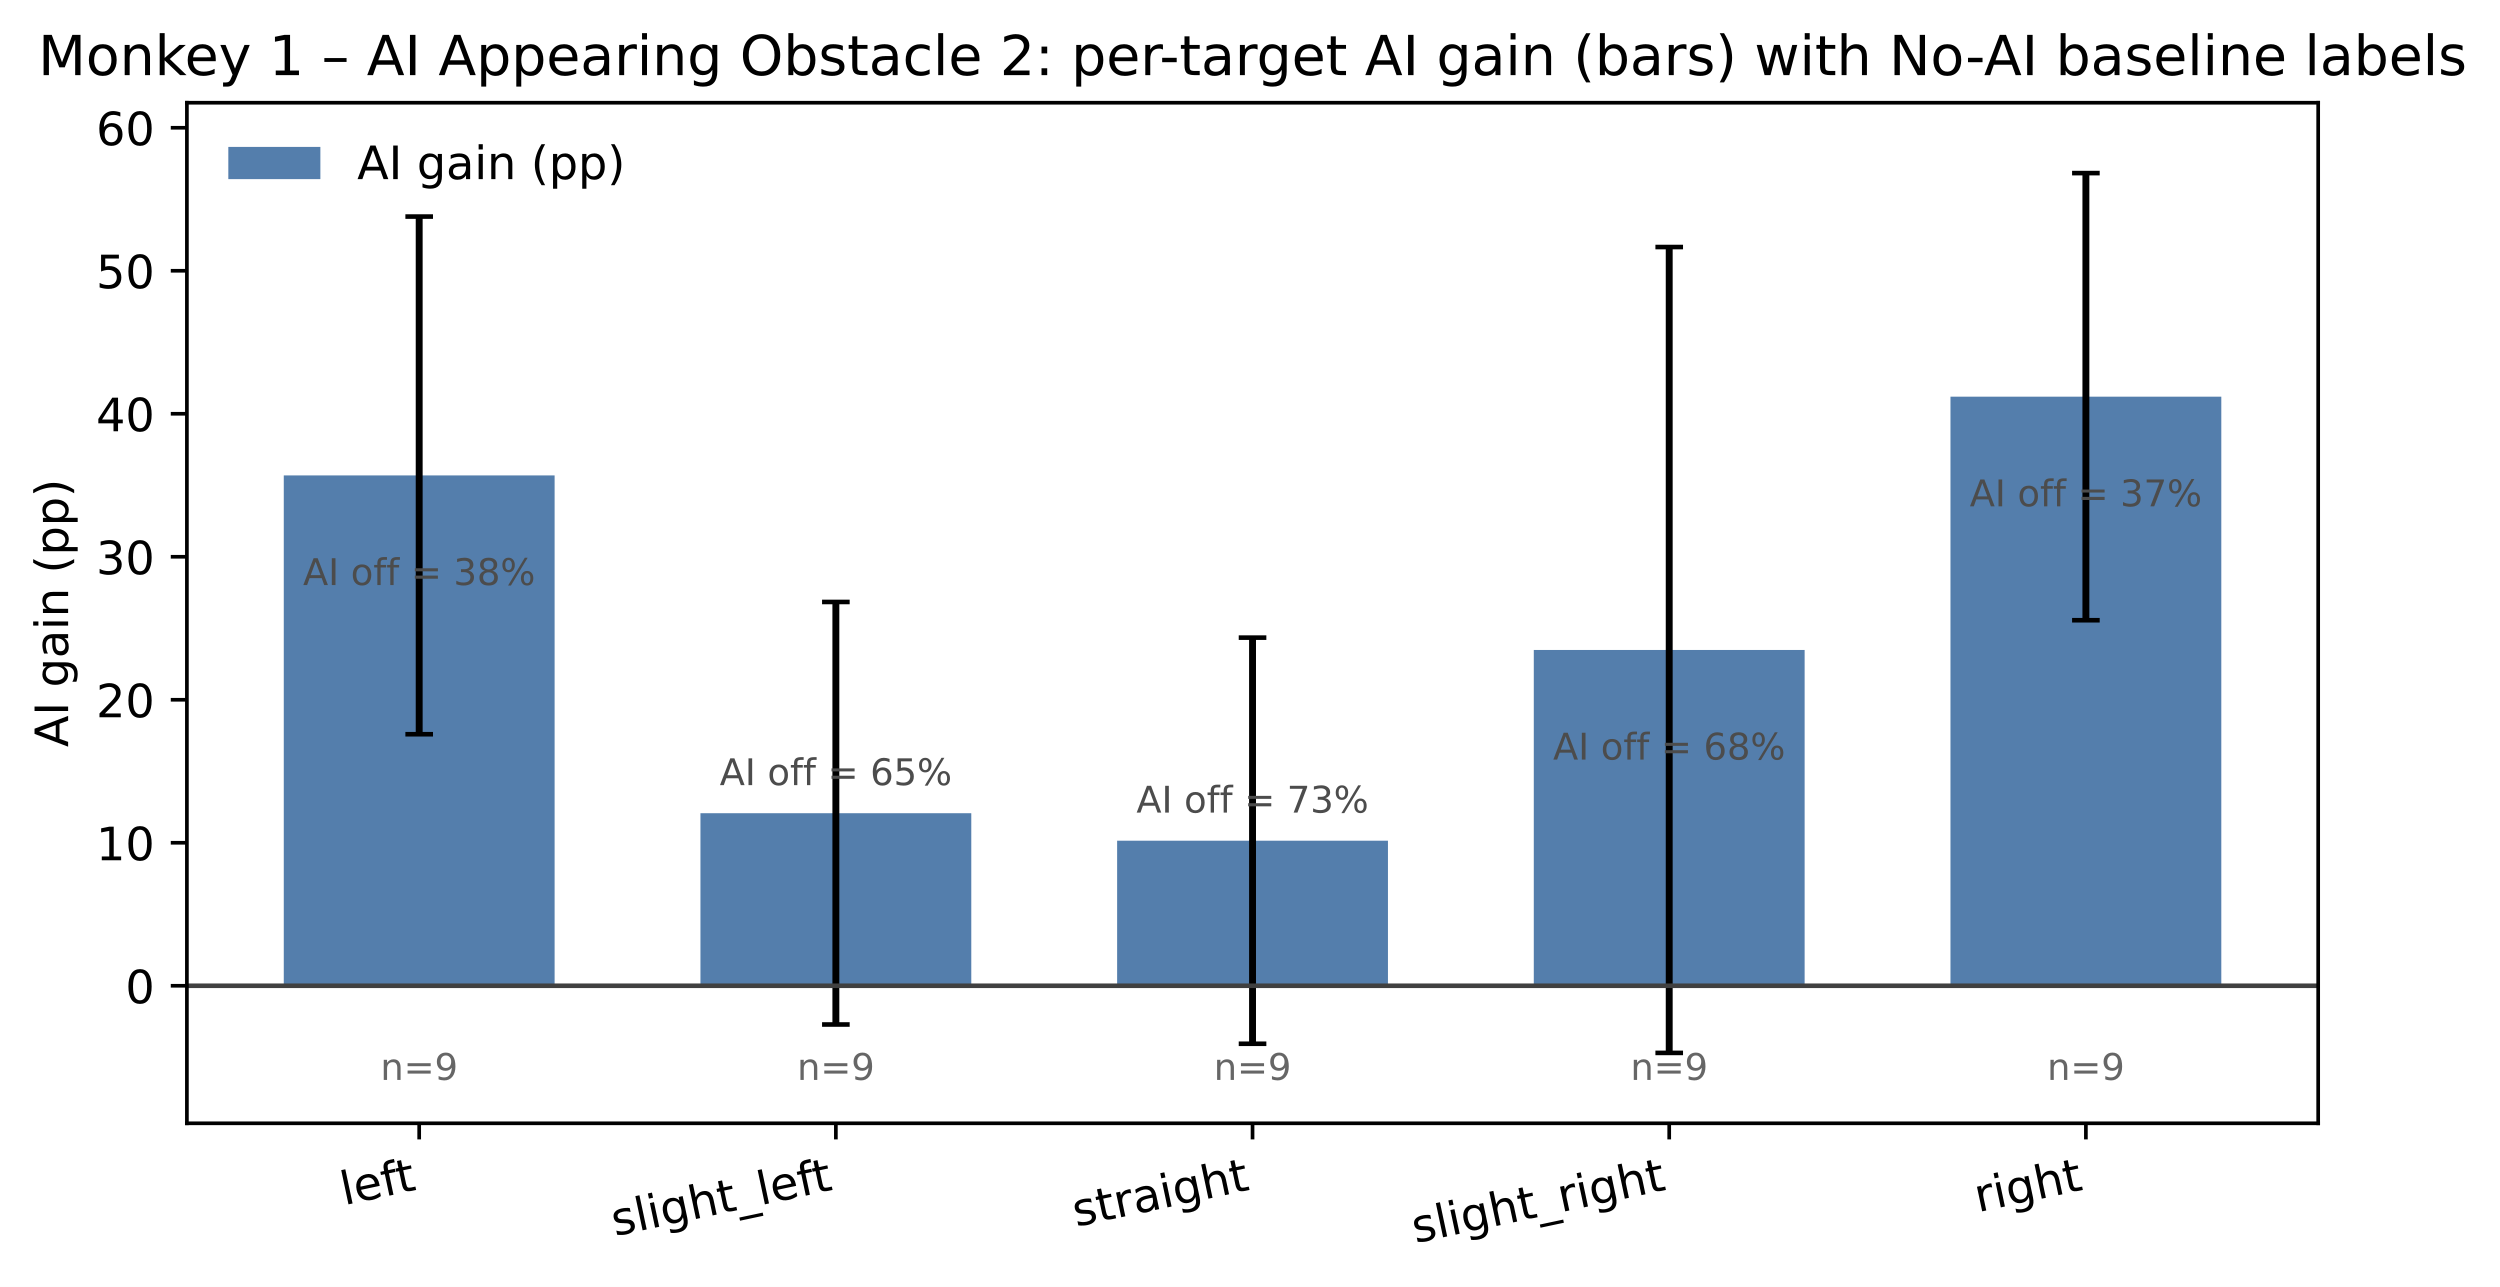
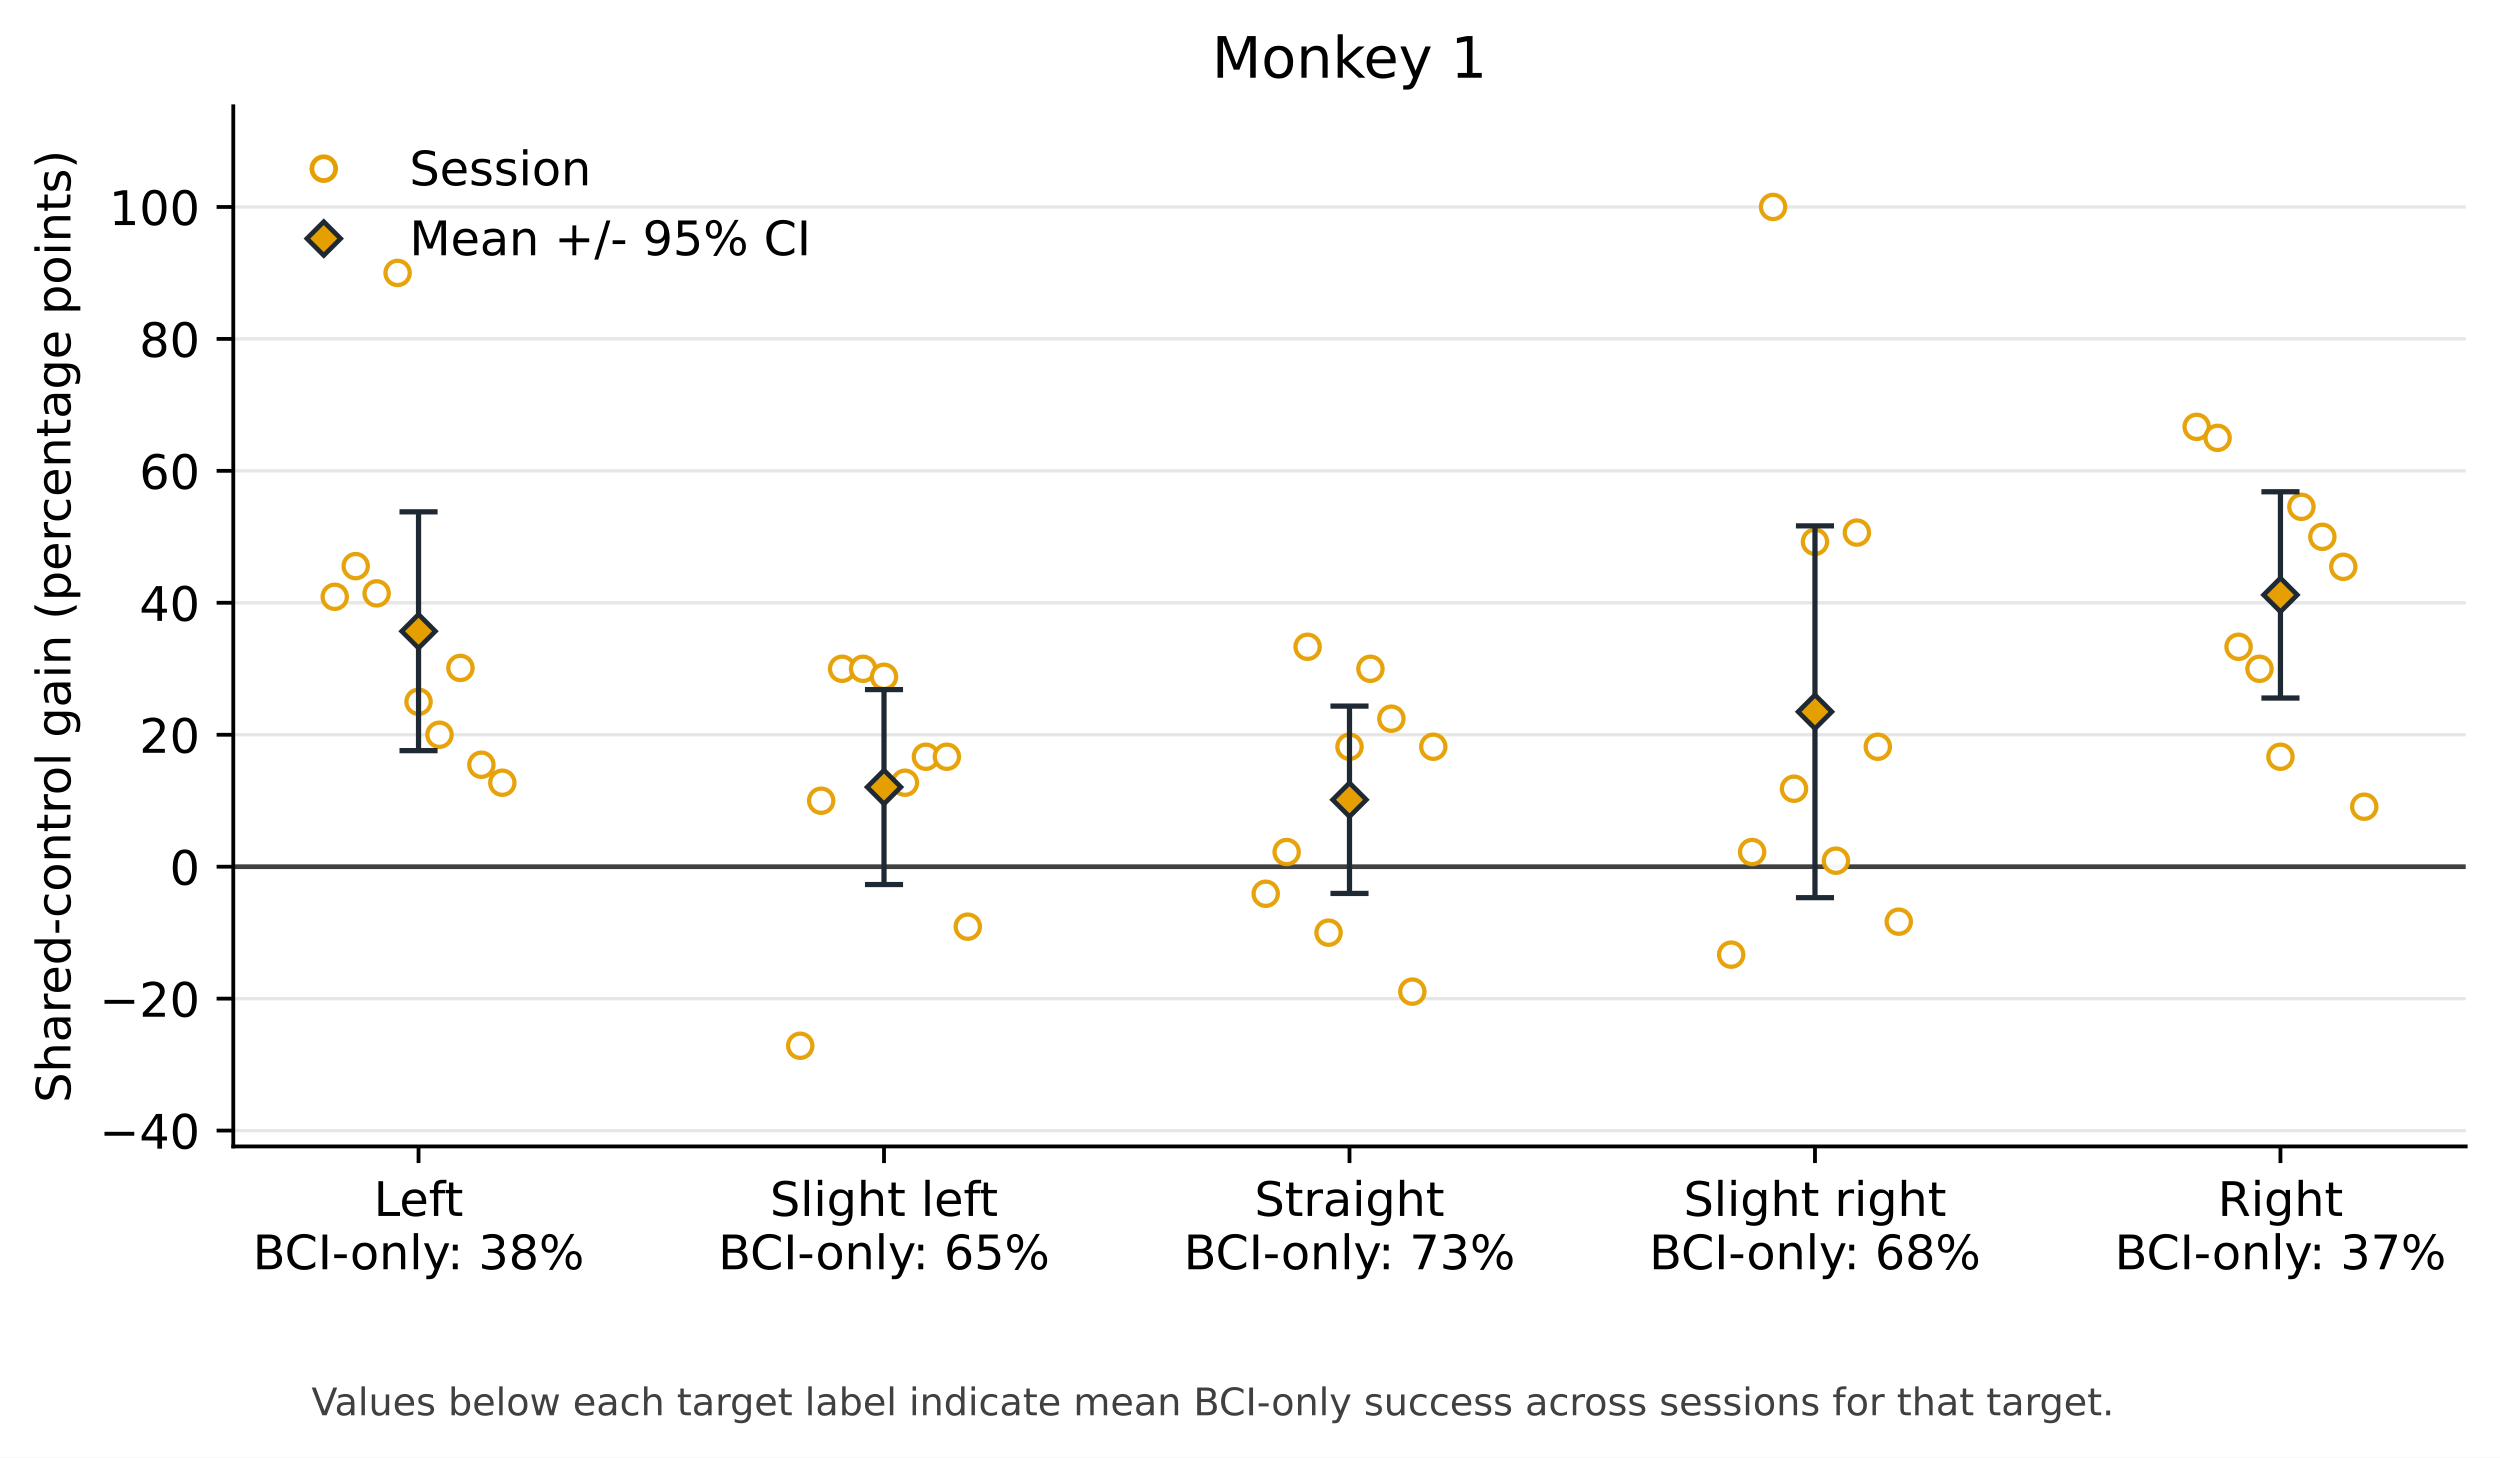
- <svg xmlns="http://www.w3.org/2000/svg" xmlns:xlink="http://www.w3.org/1999/xlink" width="543.133pt" height="279.595pt" viewBox="0 0 543.133 279.595" version="1.1">
+ <svg xmlns="http://www.w3.org/2000/svg" xmlns:xlink="http://www.w3.org/1999/xlink" width="524.949pt" height="306.046pt" viewBox="0 0 524.949 306.046" version="1.1">
  <defs>
    <style type="text/css">*{stroke-linejoin: round; stroke-linecap: butt}</style>
  </defs>
  <g id="figure_1">
    <g id="patch_1">
-       <path d="M -0 279.595  L 543.133 279.595  L 543.133 0  L -0 0  z " style="fill: #ffffff" />
+       <path d="M 0 306.046  L 524.949 306.046  L 524.949 0  L 0 0  z " style="fill: #ffffff" />
    </g>
    <g id="axes_1">
      <g id="patch_2">
-         <path d="M 40.603 244.04  L 503.633 244.04  L 503.633 22.318  L 40.603 22.318  z " style="fill: #ffffff" />
-       </g>
-       <g id="patch_3">
-         <path d="M 61.65 214.167  L 120.491 214.167  L 120.491 103.285  L 61.65 103.285  z " clip-path="url(#pa83e1ca8fd)" style="fill: #4c78a8; opacity: 0.95" />
-       </g>
-       <g id="patch_4">
-         <path d="M 152.174 214.167  L 211.014 214.167  L 211.014 176.673  L 152.174 176.673  z " clip-path="url(#pa83e1ca8fd)" style="fill: #4c78a8; opacity: 0.95" />
-       </g>
-       <g id="patch_5">
-         <path d="M 242.698 214.167  L 301.538 214.167  L 301.538 182.645  L 242.698 182.645  z " clip-path="url(#pa83e1ca8fd)" style="fill: #4c78a8; opacity: 0.95" />
-       </g>
-       <g id="patch_6">
-         <path d="M 333.222 214.167  L 392.062 214.167  L 392.062 141.208  L 333.222 141.208  z " clip-path="url(#pa83e1ca8fd)" style="fill: #4c78a8; opacity: 0.95" />
-       </g>
-       <g id="patch_7">
-         <path d="M 423.746 214.167  L 482.586 214.167  L 482.586 86.178  L 423.746 86.178  z " clip-path="url(#pa83e1ca8fd)" style="fill: #4c78a8; opacity: 0.95" />
+         <path d="M 48.983 240.726  L 517.749 240.726  L 517.749 22.318  L 48.983 22.318  z " style="fill: #ffffff" />
      </g>
      <g id="matplotlib.axis_1">
        <g id="xtick_1">
          <g id="line2d_1">
            <defs>
-               <path id="mc6feede8a7" d="M 0 0  L 0 3.5  " style="stroke: #000000; stroke-width: 0.8" />
+               <path id="m66bb1c08d3" d="M 0 0  L 0 3.5  " style="stroke: #000000; stroke-width: 0.8" />
            </defs>
            <g>
-               <use xlink:href="#mc6feede8a7" x="91.07" y="244.04" style="stroke: #000000; stroke-width: 0.8" />
+               <use xlink:href="#m66bb1c08d3" x="87.884" y="240.726" style="stroke: #000000; stroke-width: 0.8" />
            </g>
          </g>
          <g id="text_1">
-             <text style="font: 10px 'DejaVu Sans', 'Bitstream Vera Sans', 'Computer Modern Sans Serif', 'Lucida Grande', 'Verdana', 'Geneva', 'Lucid', 'Arial', 'Helvetica', 'Avant Garde', sans-serif" transform="translate(74.7949 261.8404) rotate(-12)">left</text>
+             <text style="font: 10px 'DejaVu Sans', 'Bitstream Vera Sans', 'Computer Modern Sans Serif', 'Lucida Grande', 'Verdana', 'Geneva', 'Lucid', 'Arial', 'Helvetica', 'Avant Garde', sans-serif" transform="translate(78.47597 255.3246)">Left</text>
+             <text style="font: 10px 'DejaVu Sans', 'Bitstream Vera Sans', 'Computer Modern Sans Serif', 'Lucida Grande', 'Verdana', 'Geneva', 'Lucid', 'Arial', 'Helvetica', 'Avant Garde', sans-serif" transform="translate(53.07597 266.5224)">BCI-only: 38%</text>
          </g>
        </g>
        <g id="xtick_2">
          <g id="line2d_2">
            <g>
-               <use xlink:href="#mc6feede8a7" x="181.594" y="244.04" style="stroke: #000000; stroke-width: 0.8" />
+               <use xlink:href="#m66bb1c08d3" x="185.625" y="240.726" style="stroke: #000000; stroke-width: 0.8" />
            </g>
          </g>
          <g id="text_2">
-             <text style="font: 10px 'DejaVu Sans', 'Bitstream Vera Sans', 'Computer Modern Sans Serif', 'Lucida Grande', 'Verdana', 'Geneva', 'Lucid', 'Arial', 'Helvetica', 'Avant Garde', sans-serif" transform="translate(133.5966 268.5709) rotate(-12)">slight_left</text>
+             <text style="font: 10px 'DejaVu Sans', 'Bitstream Vera Sans', 'Computer Modern Sans Serif', 'Lucida Grande', 'Verdana', 'Geneva', 'Lucid', 'Arial', 'Helvetica', 'Avant Garde', sans-serif" transform="translate(161.682 255.3246)">Slight left</text>
+             <text style="font: 10px 'DejaVu Sans', 'Bitstream Vera Sans', 'Computer Modern Sans Serif', 'Lucida Grande', 'Verdana', 'Geneva', 'Lucid', 'Arial', 'Helvetica', 'Avant Garde', sans-serif" transform="translate(150.8171 266.5224)">BCI-only: 65%</text>
          </g>
        </g>
        <g id="xtick_3">
          <g id="line2d_3">
            <g>
-               <use xlink:href="#mc6feede8a7" x="272.118" y="244.04" style="stroke: #000000; stroke-width: 0.8" />
+               <use xlink:href="#m66bb1c08d3" x="283.366" y="240.726" style="stroke: #000000; stroke-width: 0.8" />
            </g>
          </g>
          <g id="text_3">
-             <text style="font: 10px 'DejaVu Sans', 'Bitstream Vera Sans', 'Computer Modern Sans Serif', 'Lucida Grande', 'Verdana', 'Geneva', 'Lucid', 'Arial', 'Helvetica', 'Avant Garde', sans-serif" transform="translate(233.7795 266.5301) rotate(-12)">straight</text>
+             <text style="font: 10px 'DejaVu Sans', 'Bitstream Vera Sans', 'Computer Modern Sans Serif', 'Lucida Grande', 'Verdana', 'Geneva', 'Lucid', 'Arial', 'Helvetica', 'Avant Garde', sans-serif" transform="translate(263.42 255.3246)">Straight</text>
+             <text style="font: 10px 'DejaVu Sans', 'Bitstream Vera Sans', 'Computer Modern Sans Serif', 'Lucida Grande', 'Verdana', 'Geneva', 'Lucid', 'Arial', 'Helvetica', 'Avant Garde', sans-serif" transform="translate(248.5583 266.5224)">BCI-only: 73%</text>
          </g>
        </g>
        <g id="xtick_4">
          <g id="line2d_4">
            <g>
-               <use xlink:href="#mc6feede8a7" x="362.642" y="244.04" style="stroke: #000000; stroke-width: 0.8" />
+               <use xlink:href="#m66bb1c08d3" x="381.107" y="240.726" style="stroke: #000000; stroke-width: 0.8" />
            </g>
          </g>
          <g id="text_4">
-             <text style="font: 10px 'DejaVu Sans', 'Bitstream Vera Sans', 'Computer Modern Sans Serif', 'Lucida Grande', 'Verdana', 'Geneva', 'Lucid', 'Arial', 'Helvetica', 'Avant Garde', sans-serif" transform="translate(307.5055 270.0883) rotate(-12)">slight_right</text>
+             <text style="font: 10px 'DejaVu Sans', 'Bitstream Vera Sans', 'Computer Modern Sans Serif', 'Lucida Grande', 'Verdana', 'Geneva', 'Lucid', 'Arial', 'Helvetica', 'Avant Garde', sans-serif" transform="translate(353.515 255.3246)">Slight right</text>
+             <text style="font: 10px 'DejaVu Sans', 'Bitstream Vera Sans', 'Computer Modern Sans Serif', 'Lucida Grande', 'Verdana', 'Geneva', 'Lucid', 'Arial', 'Helvetica', 'Avant Garde', sans-serif" transform="translate(346.2994 266.5224)">BCI-only: 68%</text>
          </g>
        </g>
        <g id="xtick_5">
          <g id="line2d_5">
            <g>
-               <use xlink:href="#mc6feede8a7" x="453.166" y="244.04" style="stroke: #000000; stroke-width: 0.8" />
+               <use xlink:href="#m66bb1c08d3" x="478.848" y="240.726" style="stroke: #000000; stroke-width: 0.8" />
            </g>
          </g>
          <g id="text_5">
-             <text style="font: 10px 'DejaVu Sans', 'Bitstream Vera Sans', 'Computer Modern Sans Serif', 'Lucida Grande', 'Verdana', 'Geneva', 'Lucid', 'Arial', 'Helvetica', 'Avant Garde', sans-serif" transform="translate(429.7517 263.3578) rotate(-12)">right</text>
+             <text style="font: 10px 'DejaVu Sans', 'Bitstream Vera Sans', 'Computer Modern Sans Serif', 'Lucida Grande', 'Verdana', 'Geneva', 'Lucid', 'Arial', 'Helvetica', 'Avant Garde', sans-serif" transform="translate(465.6819 255.3246)">Right</text>
+             <text style="font: 10px 'DejaVu Sans', 'Bitstream Vera Sans', 'Computer Modern Sans Serif', 'Lucida Grande', 'Verdana', 'Geneva', 'Lucid', 'Arial', 'Helvetica', 'Avant Garde', sans-serif" transform="translate(444.0405 266.5224)">BCI-only: 37%</text>
          </g>
        </g>
      </g>
      <g id="matplotlib.axis_2">
        <g id="ytick_1">
          <g id="line2d_6">
+             <path d="M 48.983 237.401  L 517.749 237.401  " clip-path="url(#pd77759b754)" style="fill: none; stroke: #e6e6e6; stroke-width: 0.7; stroke-linecap: square" />
+           </g>
+           <g id="line2d_7">
            <defs>
-               <path id="mb02b928b5e" d="M 0 0  L -3.5 0  " style="stroke: #000000; stroke-width: 0.8" />
+               <path id="m494e5579a5" d="M 0 0  L -3.5 0  " style="stroke: #000000; stroke-width: 0.8" />
            </defs>
            <g>
-               <use xlink:href="#mb02b928b5e" x="40.603" y="214.167" style="stroke: #000000; stroke-width: 0.8" />
+               <use xlink:href="#m494e5579a5" x="48.983" y="237.401" style="stroke: #000000; stroke-width: 0.8" />
            </g>
          </g>
          <g id="text_6">
-             <text style="font: 10px 'DejaVu Sans', 'Bitstream Vera Sans', 'Computer Modern Sans Serif', 'Lucida Grande', 'Verdana', 'Geneva', 'Lucid', 'Arial', 'Helvetica', 'Avant Garde', sans-serif; text-anchor: end" x="33.603" y="217.967" transform="rotate(-0 33.60312 217.9667)">0</text>
+             <text style="font: 10px 'DejaVu Sans', 'Bitstream Vera Sans', 'Computer Modern Sans Serif', 'Lucida Grande', 'Verdana', 'Geneva', 'Lucid', 'Arial', 'Helvetica', 'Avant Garde', sans-serif; text-anchor: end" x="41.983" y="241.201" transform="rotate(-0 41.98281 241.2005)">−40</text>
          </g>
        </g>
        <g id="ytick_2">
-           <g id="line2d_7">
-             <g>
-               <use xlink:href="#mb02b928b5e" x="40.603" y="183.099" style="stroke: #000000; stroke-width: 0.8" />
+           <g id="line2d_8">
+             <path d="M 48.983 209.695  L 517.749 209.695  " clip-path="url(#pd77759b754)" style="fill: none; stroke: #e6e6e6; stroke-width: 0.7; stroke-linecap: square" />
+           </g>
+           <g id="line2d_9">
+             <g>
+               <use xlink:href="#m494e5579a5" x="48.983" y="209.695" style="stroke: #000000; stroke-width: 0.8" />
            </g>
          </g>
          <g id="text_7">
-             <text style="font: 10px 'DejaVu Sans', 'Bitstream Vera Sans', 'Computer Modern Sans Serif', 'Lucida Grande', 'Verdana', 'Geneva', 'Lucid', 'Arial', 'Helvetica', 'Avant Garde', sans-serif; text-anchor: end" x="33.603" y="186.898" transform="rotate(-0 33.60312 186.8978)">10</text>
+             <text style="font: 10px 'DejaVu Sans', 'Bitstream Vera Sans', 'Computer Modern Sans Serif', 'Lucida Grande', 'Verdana', 'Geneva', 'Lucid', 'Arial', 'Helvetica', 'Avant Garde', sans-serif; text-anchor: end" x="41.983" y="213.494" transform="rotate(-0 41.98281 213.4938)">−20</text>
          </g>
        </g>
        <g id="ytick_3">
-           <g id="line2d_8">
-             <g>
-               <use xlink:href="#mb02b928b5e" x="40.603" y="152.03" style="stroke: #000000; stroke-width: 0.8" />
+           <g id="line2d_10">
+             <path d="M 48.983 181.988  L 517.749 181.988  " clip-path="url(#pd77759b754)" style="fill: none; stroke: #e6e6e6; stroke-width: 0.7; stroke-linecap: square" />
+           </g>
+           <g id="line2d_11">
+             <g>
+               <use xlink:href="#m494e5579a5" x="48.983" y="181.988" style="stroke: #000000; stroke-width: 0.8" />
            </g>
          </g>
          <g id="text_8">
-             <text style="font: 10px 'DejaVu Sans', 'Bitstream Vera Sans', 'Computer Modern Sans Serif', 'Lucida Grande', 'Verdana', 'Geneva', 'Lucid', 'Arial', 'Helvetica', 'Avant Garde', sans-serif; text-anchor: end" x="33.603" y="155.829" transform="rotate(-0 33.60312 155.8288)">20</text>
+             <text style="font: 10px 'DejaVu Sans', 'Bitstream Vera Sans', 'Computer Modern Sans Serif', 'Lucida Grande', 'Verdana', 'Geneva', 'Lucid', 'Arial', 'Helvetica', 'Avant Garde', sans-serif; text-anchor: end" x="41.983" y="185.787" transform="rotate(-0 41.98281 185.7871)">0</text>
          </g>
        </g>
        <g id="ytick_4">
-           <g id="line2d_9">
-             <g>
-               <use xlink:href="#mb02b928b5e" x="40.603" y="120.961" style="stroke: #000000; stroke-width: 0.8" />
+           <g id="line2d_12">
+             <path d="M 48.983 154.281  L 517.749 154.281  " clip-path="url(#pd77759b754)" style="fill: none; stroke: #e6e6e6; stroke-width: 0.7; stroke-linecap: square" />
+           </g>
+           <g id="line2d_13">
+             <g>
+               <use xlink:href="#m494e5579a5" x="48.983" y="154.281" style="stroke: #000000; stroke-width: 0.8" />
            </g>
          </g>
          <g id="text_9">
-             <text style="font: 10px 'DejaVu Sans', 'Bitstream Vera Sans', 'Computer Modern Sans Serif', 'Lucida Grande', 'Verdana', 'Geneva', 'Lucid', 'Arial', 'Helvetica', 'Avant Garde', sans-serif; text-anchor: end" x="33.603" y="124.76" transform="rotate(-0 33.60312 124.7599)">30</text>
+             <text style="font: 10px 'DejaVu Sans', 'Bitstream Vera Sans', 'Computer Modern Sans Serif', 'Lucida Grande', 'Verdana', 'Geneva', 'Lucid', 'Arial', 'Helvetica', 'Avant Garde', sans-serif; text-anchor: end" x="41.983" y="158.08" transform="rotate(-0 41.98281 158.0804)">20</text>
          </g>
        </g>
        <g id="ytick_5">
-           <g id="line2d_10">
-             <g>
-               <use xlink:href="#mb02b928b5e" x="40.603" y="89.892" style="stroke: #000000; stroke-width: 0.8" />
+           <g id="line2d_14">
+             <path d="M 48.983 126.574  L 517.749 126.574  " clip-path="url(#pd77759b754)" style="fill: none; stroke: #e6e6e6; stroke-width: 0.7; stroke-linecap: square" />
+           </g>
+           <g id="line2d_15">
+             <g>
+               <use xlink:href="#m494e5579a5" x="48.983" y="126.574" style="stroke: #000000; stroke-width: 0.8" />
            </g>
          </g>
          <g id="text_10">
-             <text style="font: 10px 'DejaVu Sans', 'Bitstream Vera Sans', 'Computer Modern Sans Serif', 'Lucida Grande', 'Verdana', 'Geneva', 'Lucid', 'Arial', 'Helvetica', 'Avant Garde', sans-serif; text-anchor: end" x="33.603" y="93.691" transform="rotate(-0 33.60312 93.69099)">40</text>
+             <text style="font: 10px 'DejaVu Sans', 'Bitstream Vera Sans', 'Computer Modern Sans Serif', 'Lucida Grande', 'Verdana', 'Geneva', 'Lucid', 'Arial', 'Helvetica', 'Avant Garde', sans-serif; text-anchor: end" x="41.983" y="130.374" transform="rotate(-0 41.98281 130.3737)">40</text>
          </g>
        </g>
        <g id="ytick_6">
-           <g id="line2d_11">
-             <g>
-               <use xlink:href="#mb02b928b5e" x="40.603" y="58.823" style="stroke: #000000; stroke-width: 0.8" />
+           <g id="line2d_16">
+             <path d="M 48.983 98.868  L 517.749 98.868  " clip-path="url(#pd77759b754)" style="fill: none; stroke: #e6e6e6; stroke-width: 0.7; stroke-linecap: square" />
+           </g>
+           <g id="line2d_17">
+             <g>
+               <use xlink:href="#m494e5579a5" x="48.983" y="98.868" style="stroke: #000000; stroke-width: 0.8" />
            </g>
          </g>
          <g id="text_11">
-             <text style="font: 10px 'DejaVu Sans', 'Bitstream Vera Sans', 'Computer Modern Sans Serif', 'Lucida Grande', 'Verdana', 'Geneva', 'Lucid', 'Arial', 'Helvetica', 'Avant Garde', sans-serif; text-anchor: end" x="33.603" y="62.622" transform="rotate(-0 33.60312 62.62207)">50</text>
+             <text style="font: 10px 'DejaVu Sans', 'Bitstream Vera Sans', 'Computer Modern Sans Serif', 'Lucida Grande', 'Verdana', 'Geneva', 'Lucid', 'Arial', 'Helvetica', 'Avant Garde', sans-serif; text-anchor: end" x="41.983" y="102.667" transform="rotate(-0 41.98281 102.667)">60</text>
          </g>
        </g>
        <g id="ytick_7">
-           <g id="line2d_12">
-             <g>
-               <use xlink:href="#mb02b928b5e" x="40.603" y="27.754" style="stroke: #000000; stroke-width: 0.8" />
+           <g id="line2d_18">
+             <path d="M 48.983 71.161  L 517.749 71.161  " clip-path="url(#pd77759b754)" style="fill: none; stroke: #e6e6e6; stroke-width: 0.7; stroke-linecap: square" />
+           </g>
+           <g id="line2d_19">
+             <g>
+               <use xlink:href="#m494e5579a5" x="48.983" y="71.161" style="stroke: #000000; stroke-width: 0.8" />
            </g>
          </g>
          <g id="text_12">
-             <text style="font: 10px 'DejaVu Sans', 'Bitstream Vera Sans', 'Computer Modern Sans Serif', 'Lucida Grande', 'Verdana', 'Geneva', 'Lucid', 'Arial', 'Helvetica', 'Avant Garde', sans-serif; text-anchor: end" x="33.603" y="31.553" transform="rotate(-0 33.60312 31.55315)">60</text>
-           </g>
-         </g>
-         <g id="text_13">
-           <text style="font: 10px 'DejaVu Sans', 'Bitstream Vera Sans', 'Computer Modern Sans Serif', 'Lucida Grande', 'Verdana', 'Geneva', 'Lucid', 'Arial', 'Helvetica', 'Avant Garde', sans-serif; text-anchor: middle" x="14.798" y="133.179" transform="rotate(-90 14.79844 133.1793)">AI gain (pp)</text>
-         </g>
+             <text style="font: 10px 'DejaVu Sans', 'Bitstream Vera Sans', 'Computer Modern Sans Serif', 'Lucida Grande', 'Verdana', 'Geneva', 'Lucid', 'Arial', 'Helvetica', 'Avant Garde', sans-serif; text-anchor: end" x="41.983" y="74.96" transform="rotate(-0 41.98281 74.96031)">80</text>
+           </g>
+         </g>
+         <g id="ytick_8">
+           <g id="line2d_20">
+             <path d="M 48.983 43.454  L 517.749 43.454  " clip-path="url(#pd77759b754)" style="fill: none; stroke: #e6e6e6; stroke-width: 0.7; stroke-linecap: square" />
+           </g>
+           <g id="line2d_21">
+             <g>
+               <use xlink:href="#m494e5579a5" x="48.983" y="43.454" style="stroke: #000000; stroke-width: 0.8" />
+             </g>
+           </g>
+           <g id="text_13">
+             <text style="font: 10px 'DejaVu Sans', 'Bitstream Vera Sans', 'Computer Modern Sans Serif', 'Lucida Grande', 'Verdana', 'Geneva', 'Lucid', 'Arial', 'Helvetica', 'Avant Garde', sans-serif; text-anchor: end" x="41.983" y="47.254" transform="rotate(-0 41.98281 47.2536)">100</text>
+           </g>
+         </g>
+         <g id="text_14">
+           <text style="font: 10px 'DejaVu Sans', 'Bitstream Vera Sans', 'Computer Modern Sans Serif', 'Lucida Grande', 'Verdana', 'Geneva', 'Lucid', 'Arial', 'Helvetica', 'Avant Garde', sans-serif; text-anchor: middle" x="14.798" y="131.522" transform="rotate(-90 14.79844 131.5221)">Shared-control gain (percentage points)</text>
+         </g>
+       </g>
+       <g id="line2d_22">
+         <path d="M 48.983 181.988  L 517.749 181.988  " clip-path="url(#pd77759b754)" style="fill: none; stroke: #404040; stroke-linecap: square" />
+       </g>
+       <g id="patch_3">
+         <path d="M 48.983 240.726  L 48.983 22.318  " style="fill: none; stroke: #000000; stroke-width: 0.8; stroke-linejoin: miter; stroke-linecap: square" />
+       </g>
+       <g id="patch_4">
+         <path d="M 48.983 240.726  L 517.749 240.726  " style="fill: none; stroke: #000000; stroke-width: 0.8; stroke-linejoin: miter; stroke-linecap: square" />
+       </g>
+       <g id="PathCollection_1">
+         <defs>
+           <path id="m704d4c063b" d="M 0 2.55  C 0.676 2.55 1.325 2.281 1.803 1.803  C 2.281 1.325 2.55 0.676 2.55 0  C 2.55 -0.676 2.281 -1.325 1.803 -1.803  C 1.325 -2.281 0.676 -2.55 0 -2.55  C -0.676 -2.55 -1.325 -2.281 -1.803 -1.803  C -2.281 -1.325 -2.55 -0.676 -2.55 0  C -2.55 0.676 -2.281 1.325 -1.803 1.803  C -1.325 2.281 -0.676 2.55 0 2.55  z " style="stroke: #e69f00; stroke-opacity: 0.95; stroke-width: 0.9" />
+         </defs>
+         <g clip-path="url(#pd77759b754)">
+           <use xlink:href="#m704d4c063b" x="70.29" y="125.315" style="fill: #ffffff; fill-opacity: 0.95; stroke: #e69f00; stroke-opacity: 0.95; stroke-width: 0.9" />
+           <use xlink:href="#m704d4c063b" x="74.689" y="118.878" style="fill: #ffffff; fill-opacity: 0.95; stroke: #e69f00; stroke-opacity: 0.95; stroke-width: 0.9" />
+           <use xlink:href="#m704d4c063b" x="79.087" y="124.595" style="fill: #ffffff; fill-opacity: 0.95; stroke: #e69f00; stroke-opacity: 0.95; stroke-width: 0.9" />
+           <use xlink:href="#m704d4c063b" x="83.485" y="57.308" style="fill: #ffffff; fill-opacity: 0.95; stroke: #e69f00; stroke-opacity: 0.95; stroke-width: 0.9" />
+           <use xlink:href="#m704d4c063b" x="87.884" y="147.355" style="fill: #ffffff; fill-opacity: 0.95; stroke: #e69f00; stroke-opacity: 0.95; stroke-width: 0.9" />
+           <use xlink:href="#m704d4c063b" x="92.282" y="154.281" style="fill: #ffffff; fill-opacity: 0.95; stroke: #e69f00; stroke-opacity: 0.95; stroke-width: 0.9" />
+           <use xlink:href="#m704d4c063b" x="96.68" y="140.25" style="fill: #ffffff; fill-opacity: 0.95; stroke: #e69f00; stroke-opacity: 0.95; stroke-width: 0.9" />
+           <use xlink:href="#m704d4c063b" x="101.079" y="160.578" style="fill: #ffffff; fill-opacity: 0.95; stroke: #e69f00; stroke-opacity: 0.95; stroke-width: 0.9" />
+           <use xlink:href="#m704d4c063b" x="105.477" y="164.356" style="fill: #ffffff; fill-opacity: 0.95; stroke: #e69f00; stroke-opacity: 0.95; stroke-width: 0.9" />
+         </g>
+       </g>
+       <g id="PathCollection_2">
+         <g clip-path="url(#pd77759b754)">
+           <use xlink:href="#m704d4c063b" x="168.032" y="219.59" style="fill: #ffffff; fill-opacity: 0.95; stroke: #e69f00; stroke-opacity: 0.95; stroke-width: 0.9" />
+           <use xlink:href="#m704d4c063b" x="172.43" y="168.135" style="fill: #ffffff; fill-opacity: 0.95; stroke: #e69f00; stroke-opacity: 0.95; stroke-width: 0.9" />
+           <use xlink:href="#m704d4c063b" x="176.828" y="140.428" style="fill: #ffffff; fill-opacity: 0.95; stroke: #e69f00; stroke-opacity: 0.95; stroke-width: 0.9" />
+           <use xlink:href="#m704d4c063b" x="181.227" y="140.428" style="fill: #ffffff; fill-opacity: 0.95; stroke: #e69f00; stroke-opacity: 0.95; stroke-width: 0.9" />
+           <use xlink:href="#m704d4c063b" x="185.625" y="142.107" style="fill: #ffffff; fill-opacity: 0.95; stroke: #e69f00; stroke-opacity: 0.95; stroke-width: 0.9" />
+           <use xlink:href="#m704d4c063b" x="190.023" y="164.356" style="fill: #ffffff; fill-opacity: 0.95; stroke: #e69f00; stroke-opacity: 0.95; stroke-width: 0.9" />
+           <use xlink:href="#m704d4c063b" x="194.422" y="158.899" style="fill: #ffffff; fill-opacity: 0.95; stroke: #e69f00; stroke-opacity: 0.95; stroke-width: 0.9" />
+           <use xlink:href="#m704d4c063b" x="198.82" y="158.899" style="fill: #ffffff; fill-opacity: 0.95; stroke: #e69f00; stroke-opacity: 0.95; stroke-width: 0.9" />
+           <use xlink:href="#m704d4c063b" x="203.218" y="194.582" style="fill: #ffffff; fill-opacity: 0.95; stroke: #e69f00; stroke-opacity: 0.95; stroke-width: 0.9" />
+         </g>
+       </g>
+       <g id="PathCollection_3">
+         <g clip-path="url(#pd77759b754)">
+           <use xlink:href="#m704d4c063b" x="265.773" y="187.671" style="fill: #ffffff; fill-opacity: 0.95; stroke: #e69f00; stroke-opacity: 0.95; stroke-width: 0.9" />
+           <use xlink:href="#m704d4c063b" x="270.171" y="178.909" style="fill: #ffffff; fill-opacity: 0.95; stroke: #e69f00; stroke-opacity: 0.95; stroke-width: 0.9" />
+           <use xlink:href="#m704d4c063b" x="274.569" y="135.81" style="fill: #ffffff; fill-opacity: 0.95; stroke: #e69f00; stroke-opacity: 0.95; stroke-width: 0.9" />
+           <use xlink:href="#m704d4c063b" x="278.968" y="195.841" style="fill: #ffffff; fill-opacity: 0.95; stroke: #e69f00; stroke-opacity: 0.95; stroke-width: 0.9" />
+           <use xlink:href="#m704d4c063b" x="283.366" y="156.8" style="fill: #ffffff; fill-opacity: 0.95; stroke: #e69f00; stroke-opacity: 0.95; stroke-width: 0.9" />
+           <use xlink:href="#m704d4c063b" x="287.764" y="140.428" style="fill: #ffffff; fill-opacity: 0.95; stroke: #e69f00; stroke-opacity: 0.95; stroke-width: 0.9" />
+           <use xlink:href="#m704d4c063b" x="292.163" y="150.907" style="fill: #ffffff; fill-opacity: 0.95; stroke: #e69f00; stroke-opacity: 0.95; stroke-width: 0.9" />
+           <use xlink:href="#m704d4c063b" x="296.561" y="208.225" style="fill: #ffffff; fill-opacity: 0.95; stroke: #e69f00; stroke-opacity: 0.95; stroke-width: 0.9" />
+           <use xlink:href="#m704d4c063b" x="300.959" y="156.8" style="fill: #ffffff; fill-opacity: 0.95; stroke: #e69f00; stroke-opacity: 0.95; stroke-width: 0.9" />
+         </g>
+       </g>
+       <g id="PathCollection_4">
+         <g clip-path="url(#pd77759b754)">
+           <use xlink:href="#m704d4c063b" x="363.514" y="200.459" style="fill: #ffffff; fill-opacity: 0.95; stroke: #e69f00; stroke-opacity: 0.95; stroke-width: 0.9" />
+           <use xlink:href="#m704d4c063b" x="367.912" y="178.909" style="fill: #ffffff; fill-opacity: 0.95; stroke: #e69f00; stroke-opacity: 0.95; stroke-width: 0.9" />
+           <use xlink:href="#m704d4c063b" x="372.311" y="43.454" style="fill: #ffffff; fill-opacity: 0.95; stroke: #e69f00; stroke-opacity: 0.95; stroke-width: 0.9" />
+           <use xlink:href="#m704d4c063b" x="376.709" y="165.616" style="fill: #ffffff; fill-opacity: 0.95; stroke: #e69f00; stroke-opacity: 0.95; stroke-width: 0.9" />
+           <use xlink:href="#m704d4c063b" x="381.107" y="113.771" style="fill: #ffffff; fill-opacity: 0.95; stroke: #e69f00; stroke-opacity: 0.95; stroke-width: 0.9" />
+           <use xlink:href="#m704d4c063b" x="385.506" y="180.729" style="fill: #ffffff; fill-opacity: 0.95; stroke: #e69f00; stroke-opacity: 0.95; stroke-width: 0.9" />
+           <use xlink:href="#m704d4c063b" x="389.904" y="111.833" style="fill: #ffffff; fill-opacity: 0.95; stroke: #e69f00; stroke-opacity: 0.95; stroke-width: 0.9" />
+           <use xlink:href="#m704d4c063b" x="394.302" y="156.8" style="fill: #ffffff; fill-opacity: 0.95; stroke: #e69f00; stroke-opacity: 0.95; stroke-width: 0.9" />
+           <use xlink:href="#m704d4c063b" x="398.701" y="193.532" style="fill: #ffffff; fill-opacity: 0.95; stroke: #e69f00; stroke-opacity: 0.95; stroke-width: 0.9" />
+         </g>
+       </g>
+       <g id="PathCollection_5">
+         <g clip-path="url(#pd77759b754)">
+           <use xlink:href="#m704d4c063b" x="461.255" y="89.632" style="fill: #ffffff; fill-opacity: 0.95; stroke: #e69f00; stroke-opacity: 0.95; stroke-width: 0.9" />
+           <use xlink:href="#m704d4c063b" x="465.653" y="91.941" style="fill: #ffffff; fill-opacity: 0.95; stroke: #e69f00; stroke-opacity: 0.95; stroke-width: 0.9" />
+           <use xlink:href="#m704d4c063b" x="470.052" y="135.81" style="fill: #ffffff; fill-opacity: 0.95; stroke: #e69f00; stroke-opacity: 0.95; stroke-width: 0.9" />
+           <use xlink:href="#m704d4c063b" x="474.45" y="140.428" style="fill: #ffffff; fill-opacity: 0.95; stroke: #e69f00; stroke-opacity: 0.95; stroke-width: 0.9" />
+           <use xlink:href="#m704d4c063b" x="478.848" y="158.899" style="fill: #ffffff; fill-opacity: 0.95; stroke: #e69f00; stroke-opacity: 0.95; stroke-width: 0.9" />
+           <use xlink:href="#m704d4c063b" x="483.247" y="106.424" style="fill: #ffffff; fill-opacity: 0.95; stroke: #e69f00; stroke-opacity: 0.95; stroke-width: 0.9" />
+           <use xlink:href="#m704d4c063b" x="487.645" y="112.721" style="fill: #ffffff; fill-opacity: 0.95; stroke: #e69f00; stroke-opacity: 0.95; stroke-width: 0.9" />
+           <use xlink:href="#m704d4c063b" x="492.043" y="119.018" style="fill: #ffffff; fill-opacity: 0.95; stroke: #e69f00; stroke-opacity: 0.95; stroke-width: 0.9" />
+           <use xlink:href="#m704d4c063b" x="496.442" y="169.394" style="fill: #ffffff; fill-opacity: 0.95; stroke: #e69f00; stroke-opacity: 0.95; stroke-width: 0.9" />
+         </g>
+       </g>
+       <g id="text_15">
+         <text style="font: 12px 'DejaVu Sans', 'Bitstream Vera Sans', 'Computer Modern Sans Serif', 'Lucida Grande', 'Verdana', 'Geneva', 'Lucid', 'Arial', 'Helvetica', 'Avant Garde', sans-serif; text-anchor: middle" x="283.366" y="16.318" transform="rotate(-0 283.3661 16.31812)">Monkey 1</text>
      </g>
      <g id="LineCollection_1">
-         <path d="M 91.07 159.516  L 91.07 47.054  " clip-path="url(#pa83e1ca8fd)" style="fill: none; stroke: #000000; stroke-width: 1.5" />
-         <path d="M 181.594 222.57  L 181.594 130.775  " clip-path="url(#pa83e1ca8fd)" style="fill: none; stroke: #000000; stroke-width: 1.5" />
-         <path d="M 272.118 226.759  L 272.118 138.532  " clip-path="url(#pa83e1ca8fd)" style="fill: none; stroke: #000000; stroke-width: 1.5" />
-         <path d="M 362.642 228.749  L 362.642 53.667  " clip-path="url(#pa83e1ca8fd)" style="fill: none; stroke: #000000; stroke-width: 1.5" />
-         <path d="M 453.166 134.747  L 453.166 37.609  " clip-path="url(#pa83e1ca8fd)" style="fill: none; stroke: #000000; stroke-width: 1.5" />
-       </g>
-       <g id="line2d_13">
+         <path d="M 87.884 157.619  L 87.884 107.473  " clip-path="url(#pd77759b754)" style="fill: none; stroke: #1f2933; stroke-width: 1.1" />
+         <path d="M 185.625 185.735  L 185.625 144.804  " clip-path="url(#pd77759b754)" style="fill: none; stroke: #1f2933; stroke-width: 1.1" />
+         <path d="M 283.366 187.602  L 283.366 148.263  " clip-path="url(#pd77759b754)" style="fill: none; stroke: #1f2933; stroke-width: 1.1" />
+         <path d="M 381.107 188.49  L 381.107 110.422  " clip-path="url(#pd77759b754)" style="fill: none; stroke: #1f2933; stroke-width: 1.1" />
+         <path d="M 478.848 146.575  L 478.848 103.262  " clip-path="url(#pd77759b754)" style="fill: none; stroke: #1f2933; stroke-width: 1.1" />
+       </g>
+       <g id="line2d_23">
        <defs>
-           <path id="m2e7a51eea8" d="M 3 0  L -3 -0  " style="stroke: #000000" />
+           <path id="m17ce89eed7" d="M 4 0  L -4 -0  " style="stroke: #1f2933; stroke-width: 1.1" />
        </defs>
-         <g clip-path="url(#pa83e1ca8fd)">
-           <use xlink:href="#m2e7a51eea8" x="91.07" y="159.516" style="stroke: #000000" />
-           <use xlink:href="#m2e7a51eea8" x="181.594" y="222.57" style="stroke: #000000" />
-           <use xlink:href="#m2e7a51eea8" x="272.118" y="226.759" style="stroke: #000000" />
-           <use xlink:href="#m2e7a51eea8" x="362.642" y="228.749" style="stroke: #000000" />
-           <use xlink:href="#m2e7a51eea8" x="453.166" y="134.747" style="stroke: #000000" />
-         </g>
-       </g>
-       <g id="line2d_14">
-         <g clip-path="url(#pa83e1ca8fd)">
-           <use xlink:href="#m2e7a51eea8" x="91.07" y="47.054" style="stroke: #000000" />
-           <use xlink:href="#m2e7a51eea8" x="181.594" y="130.775" style="stroke: #000000" />
-           <use xlink:href="#m2e7a51eea8" x="272.118" y="138.532" style="stroke: #000000" />
-           <use xlink:href="#m2e7a51eea8" x="362.642" y="53.667" style="stroke: #000000" />
-           <use xlink:href="#m2e7a51eea8" x="453.166" y="37.609" style="stroke: #000000" />
-         </g>
-       </g>
-       <g id="line2d_15">
-         <path d="M 40.603 214.167  L 503.633 214.167  " clip-path="url(#pa83e1ca8fd)" style="fill: none; stroke: #404040; stroke-linecap: square" />
-       </g>
-       <g id="patch_8">
-         <path d="M 40.603 244.04  L 40.603 22.318  " style="fill: none; stroke: #000000; stroke-width: 0.8; stroke-linejoin: miter; stroke-linecap: square" />
-       </g>
-       <g id="patch_9">
-         <path d="M 503.633 244.04  L 503.633 22.318  " style="fill: none; stroke: #000000; stroke-width: 0.8; stroke-linejoin: miter; stroke-linecap: square" />
-       </g>
-       <g id="patch_10">
-         <path d="M 40.603 244.04  L 503.633 244.04  " style="fill: none; stroke: #000000; stroke-width: 0.8; stroke-linejoin: miter; stroke-linecap: square" />
-       </g>
-       <g id="patch_11">
-         <path d="M 40.603 22.318  L 503.633 22.318  " style="fill: none; stroke: #000000; stroke-width: 0.8; stroke-linejoin: miter; stroke-linecap: square" />
-       </g>
-       <g id="text_14">
-         <text style="fill: #4c4c4c; font: 8px 'DejaVu Sans', 'Bitstream Vera Sans', 'Computer Modern Sans Serif', 'Lucida Grande', 'Verdana', 'Geneva', 'Lucid', 'Arial', 'Helvetica', 'Avant Garde', sans-serif; text-anchor: middle" x="91.07" y="127.101" transform="rotate(-0 91.07023 127.1013)">AI off = 38%</text>
-       </g>
-       <g id="text_15">
-         <text style="fill: #4c4c4c; font: 8px 'DejaVu Sans', 'Bitstream Vera Sans', 'Computer Modern Sans Serif', 'Lucida Grande', 'Verdana', 'Geneva', 'Lucid', 'Arial', 'Helvetica', 'Avant Garde', sans-serif; text-anchor: middle" x="181.594" y="170.574" transform="rotate(-0 181.5942 170.5744)">AI off = 65%</text>
-       </g>
-       <g id="text_16">
-         <text style="fill: #4c4c4c; font: 8px 'DejaVu Sans', 'Bitstream Vera Sans', 'Computer Modern Sans Serif', 'Lucida Grande', 'Verdana', 'Geneva', 'Lucid', 'Arial', 'Helvetica', 'Avant Garde', sans-serif; text-anchor: middle" x="272.118" y="176.547" transform="rotate(-0 272.1181 176.547)">AI off = 73%</text>
-       </g>
-       <g id="text_17">
-         <text style="fill: #4c4c4c; font: 8px 'DejaVu Sans', 'Bitstream Vera Sans', 'Computer Modern Sans Serif', 'Lucida Grande', 'Verdana', 'Geneva', 'Lucid', 'Arial', 'Helvetica', 'Avant Garde', sans-serif; text-anchor: middle" x="362.642" y="165.024" transform="rotate(-0 362.6421 165.0245)">AI off = 68%</text>
-       </g>
-       <g id="text_18">
-         <text style="fill: #4c4c4c; font: 8px 'DejaVu Sans', 'Bitstream Vera Sans', 'Computer Modern Sans Serif', 'Lucida Grande', 'Verdana', 'Geneva', 'Lucid', 'Arial', 'Helvetica', 'Avant Garde', sans-serif; text-anchor: middle" x="453.166" y="109.995" transform="rotate(-0 453.166 109.9947)">AI off = 37%</text>
-       </g>
-       <g id="text_19">
-         <text style="fill: #666666; font: 8px 'DejaVu Sans', 'Bitstream Vera Sans', 'Computer Modern Sans Serif', 'Lucida Grande', 'Verdana', 'Geneva', 'Lucid', 'Arial', 'Helvetica', 'Avant Garde', sans-serif; text-anchor: middle" x="91.07" y="234.616" transform="rotate(-0 91.07023 234.6164)">n=9</text>
-       </g>
-       <g id="text_20">
-         <text style="fill: #666666; font: 8px 'DejaVu Sans', 'Bitstream Vera Sans', 'Computer Modern Sans Serif', 'Lucida Grande', 'Verdana', 'Geneva', 'Lucid', 'Arial', 'Helvetica', 'Avant Garde', sans-serif; text-anchor: middle" x="181.594" y="234.616" transform="rotate(-0 181.5942 234.6164)">n=9</text>
-       </g>
-       <g id="text_21">
-         <text style="fill: #666666; font: 8px 'DejaVu Sans', 'Bitstream Vera Sans', 'Computer Modern Sans Serif', 'Lucida Grande', 'Verdana', 'Geneva', 'Lucid', 'Arial', 'Helvetica', 'Avant Garde', sans-serif; text-anchor: middle" x="272.118" y="234.616" transform="rotate(-0 272.1181 234.6164)">n=9</text>
-       </g>
-       <g id="text_22">
-         <text style="fill: #666666; font: 8px 'DejaVu Sans', 'Bitstream Vera Sans', 'Computer Modern Sans Serif', 'Lucida Grande', 'Verdana', 'Geneva', 'Lucid', 'Arial', 'Helvetica', 'Avant Garde', sans-serif; text-anchor: middle" x="362.642" y="234.616" transform="rotate(-0 362.6421 234.6164)">n=9</text>
-       </g>
-       <g id="text_23">
-         <text style="fill: #666666; font: 8px 'DejaVu Sans', 'Bitstream Vera Sans', 'Computer Modern Sans Serif', 'Lucida Grande', 'Verdana', 'Geneva', 'Lucid', 'Arial', 'Helvetica', 'Avant Garde', sans-serif; text-anchor: middle" x="453.166" y="234.616" transform="rotate(-0 453.166 234.6164)">n=9</text>
-       </g>
-       <g id="text_24">
-         <text style="font: 12px 'DejaVu Sans', 'Bitstream Vera Sans', 'Computer Modern Sans Serif', 'Lucida Grande', 'Verdana', 'Geneva', 'Lucid', 'Arial', 'Helvetica', 'Avant Garde', sans-serif; text-anchor: middle" x="272.118" y="16.318" transform="rotate(-0 272.1181 16.31812)">Monkey 1 – AI Appearing Obstacle 2: per-target AI gain (bars) with No-AI baseline labels</text>
+         <g clip-path="url(#pd77759b754)">
+           <use xlink:href="#m17ce89eed7" x="87.884" y="157.619" style="fill: #1f2933; stroke: #1f2933; stroke-width: 1.1" />
+           <use xlink:href="#m17ce89eed7" x="185.625" y="185.735" style="fill: #1f2933; stroke: #1f2933; stroke-width: 1.1" />
+           <use xlink:href="#m17ce89eed7" x="283.366" y="187.602" style="fill: #1f2933; stroke: #1f2933; stroke-width: 1.1" />
+           <use xlink:href="#m17ce89eed7" x="381.107" y="188.49" style="fill: #1f2933; stroke: #1f2933; stroke-width: 1.1" />
+           <use xlink:href="#m17ce89eed7" x="478.848" y="146.575" style="fill: #1f2933; stroke: #1f2933; stroke-width: 1.1" />
+         </g>
+       </g>
+       <g id="line2d_24">
+         <g clip-path="url(#pd77759b754)">
+           <use xlink:href="#m17ce89eed7" x="87.884" y="107.473" style="fill: #1f2933; stroke: #1f2933; stroke-width: 1.1" />
+           <use xlink:href="#m17ce89eed7" x="185.625" y="144.804" style="fill: #1f2933; stroke: #1f2933; stroke-width: 1.1" />
+           <use xlink:href="#m17ce89eed7" x="283.366" y="148.263" style="fill: #1f2933; stroke: #1f2933; stroke-width: 1.1" />
+           <use xlink:href="#m17ce89eed7" x="381.107" y="110.422" style="fill: #1f2933; stroke: #1f2933; stroke-width: 1.1" />
+           <use xlink:href="#m17ce89eed7" x="478.848" y="103.262" style="fill: #1f2933; stroke: #1f2933; stroke-width: 1.1" />
+         </g>
+       </g>
+       <g id="line2d_25">
+         <defs>
+           <path id="m5dbaa386de" d="M 0 3.536  L 3.536 0  L 0 -3.536  L -3.536 0  z " style="stroke: #1f2933; stroke-linejoin: miter" />
+         </defs>
+         <g clip-path="url(#pd77759b754)">
+           <use xlink:href="#m5dbaa386de" x="87.884" y="132.546" style="fill: #e69f00; stroke: #1f2933; stroke-linejoin: miter" />
+           <use xlink:href="#m5dbaa386de" x="185.625" y="165.269" style="fill: #e69f00; stroke: #1f2933; stroke-linejoin: miter" />
+           <use xlink:href="#m5dbaa386de" x="283.366" y="167.932" style="fill: #e69f00; stroke: #1f2933; stroke-linejoin: miter" />
+           <use xlink:href="#m5dbaa386de" x="381.107" y="149.456" style="fill: #e69f00; stroke: #1f2933; stroke-linejoin: miter" />
+           <use xlink:href="#m5dbaa386de" x="478.848" y="124.919" style="fill: #e69f00; stroke: #1f2933; stroke-linejoin: miter" />
+         </g>
      </g>
      <g id="legend_1">
-         <g id="patch_12">
-           <path d="M 49.603 38.917  L 69.603 38.917  L 69.603 31.917  L 49.603 31.917  z " style="fill: #4c78a8; opacity: 0.95" />
-         </g>
-         <g id="text_25">
-           <text style="font: 10px 'DejaVu Sans', 'Bitstream Vera Sans', 'Computer Modern Sans Serif', 'Lucida Grande', 'Verdana', 'Geneva', 'Lucid', 'Arial', 'Helvetica', 'Avant Garde', sans-serif; text-anchor: start" x="77.603" y="38.917" transform="rotate(-0 77.60313 38.91656)">AI gain (pp)</text>
-         </g>
-       </g>
+         <g id="line2d_26">
+           <path d="M 57.983 35.417  L 67.983 35.417  L 77.983 35.417  " style="fill: none; stroke: #000000; stroke-opacity: 0; stroke-width: 1.5; stroke-linecap: square" />
+           <defs>
+             <path id="m5db54bf2eb" d="M 0 2.5  C 0.663 2.5 1.299 2.237 1.768 1.768  C 2.237 1.299 2.5 0.663 2.5 0  C 2.5 -0.663 2.237 -1.299 1.768 -1.768  C 1.299 -2.237 0.663 -2.5 0 -2.5  C -0.663 -2.5 -1.299 -2.237 -1.768 -1.768  C -2.237 -1.299 -2.5 -0.663 -2.5 0  C -2.5 0.663 -2.237 1.299 -1.768 1.768  C -1.299 2.237 -0.663 2.5 0 2.5  z " style="stroke: #e69f00" />
+           </defs>
+           <g>
+             <use xlink:href="#m5db54bf2eb" x="67.983" y="35.417" style="fill: #ffffff; stroke: #e69f00" />
+           </g>
+         </g>
+         <g id="text_16">
+           <text style="font: 10px 'DejaVu Sans', 'Bitstream Vera Sans', 'Computer Modern Sans Serif', 'Lucida Grande', 'Verdana', 'Geneva', 'Lucid', 'Arial', 'Helvetica', 'Avant Garde', sans-serif; text-anchor: start" x="85.983" y="38.917" transform="rotate(-0 85.98281 38.91656)">Session</text>
+         </g>
+         <g id="line2d_27">
+           <g>
+             <use xlink:href="#m5dbaa386de" x="67.983" y="50.095" style="fill: #e69f00; stroke: #1f2933; stroke-linejoin: miter" />
+           </g>
+         </g>
+         <g id="text_17">
+           <text style="font: 10px 'DejaVu Sans', 'Bitstream Vera Sans', 'Computer Modern Sans Serif', 'Lucida Grande', 'Verdana', 'Geneva', 'Lucid', 'Arial', 'Helvetica', 'Avant Garde', sans-serif; text-anchor: start" x="85.983" y="53.595" transform="rotate(-0 85.98281 53.59469)">Mean +/- 95% CI</text>
+         </g>
+       </g>
+     </g>
+     <g id="text_18">
+       <text style="fill: #404040; font: 8px 'DejaVu Sans', 'Bitstream Vera Sans', 'Computer Modern Sans Serif', 'Lucida Grande', 'Verdana', 'Geneva', 'Lucid', 'Arial', 'Helvetica', 'Avant Garde', sans-serif; text-anchor: start" x="65.397" y="297.182" transform="rotate(-0 65.39681 297.1824)">Values below each target label indicate mean BCI-only success across sessions for that target.</text>
    </g>
  </g>
  <defs>
-     <clipPath id="pa83e1ca8fd">
-       <rect x="40.603" y="22.318" width="463.03" height="221.722" />
+     <clipPath id="pd77759b754">
+       <rect x="48.983" y="22.318" width="468.767" height="218.408" />
    </clipPath>
  </defs>
</svg>
